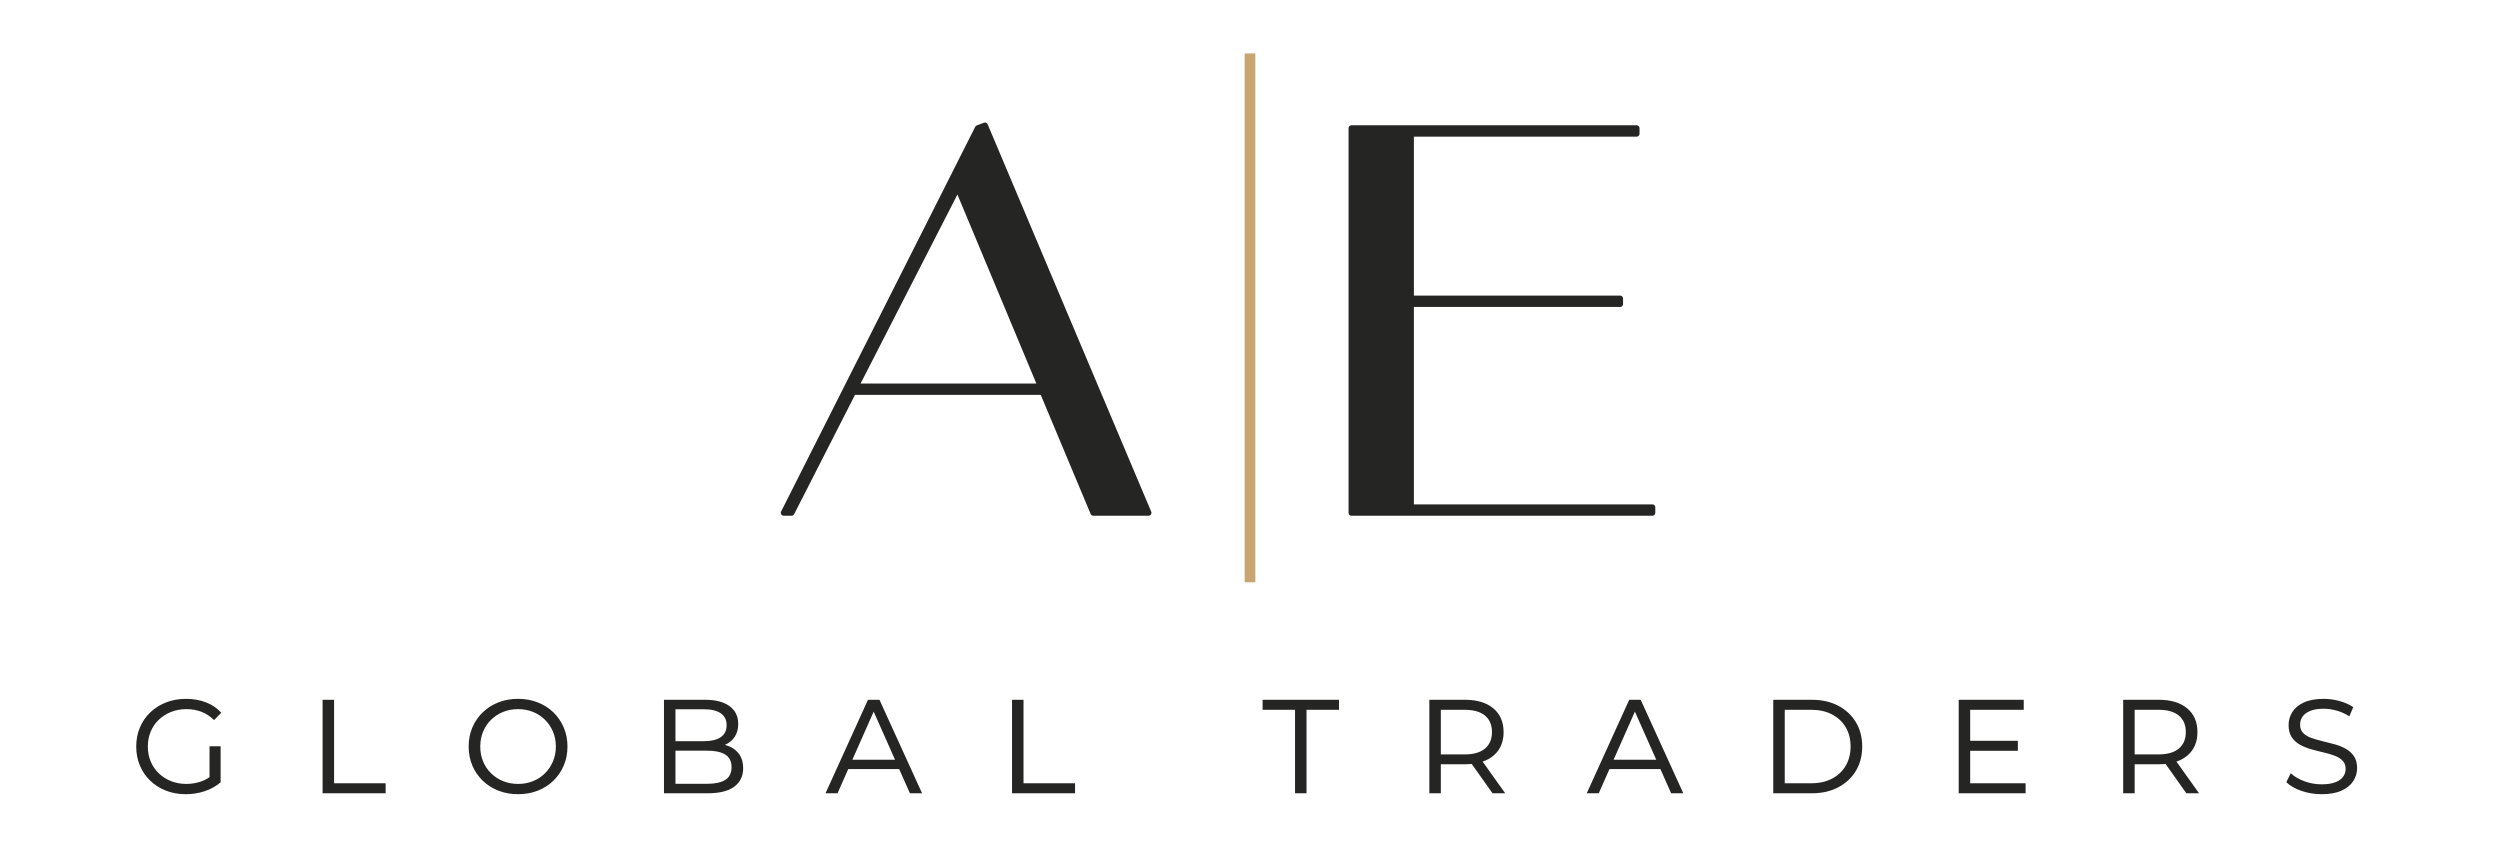
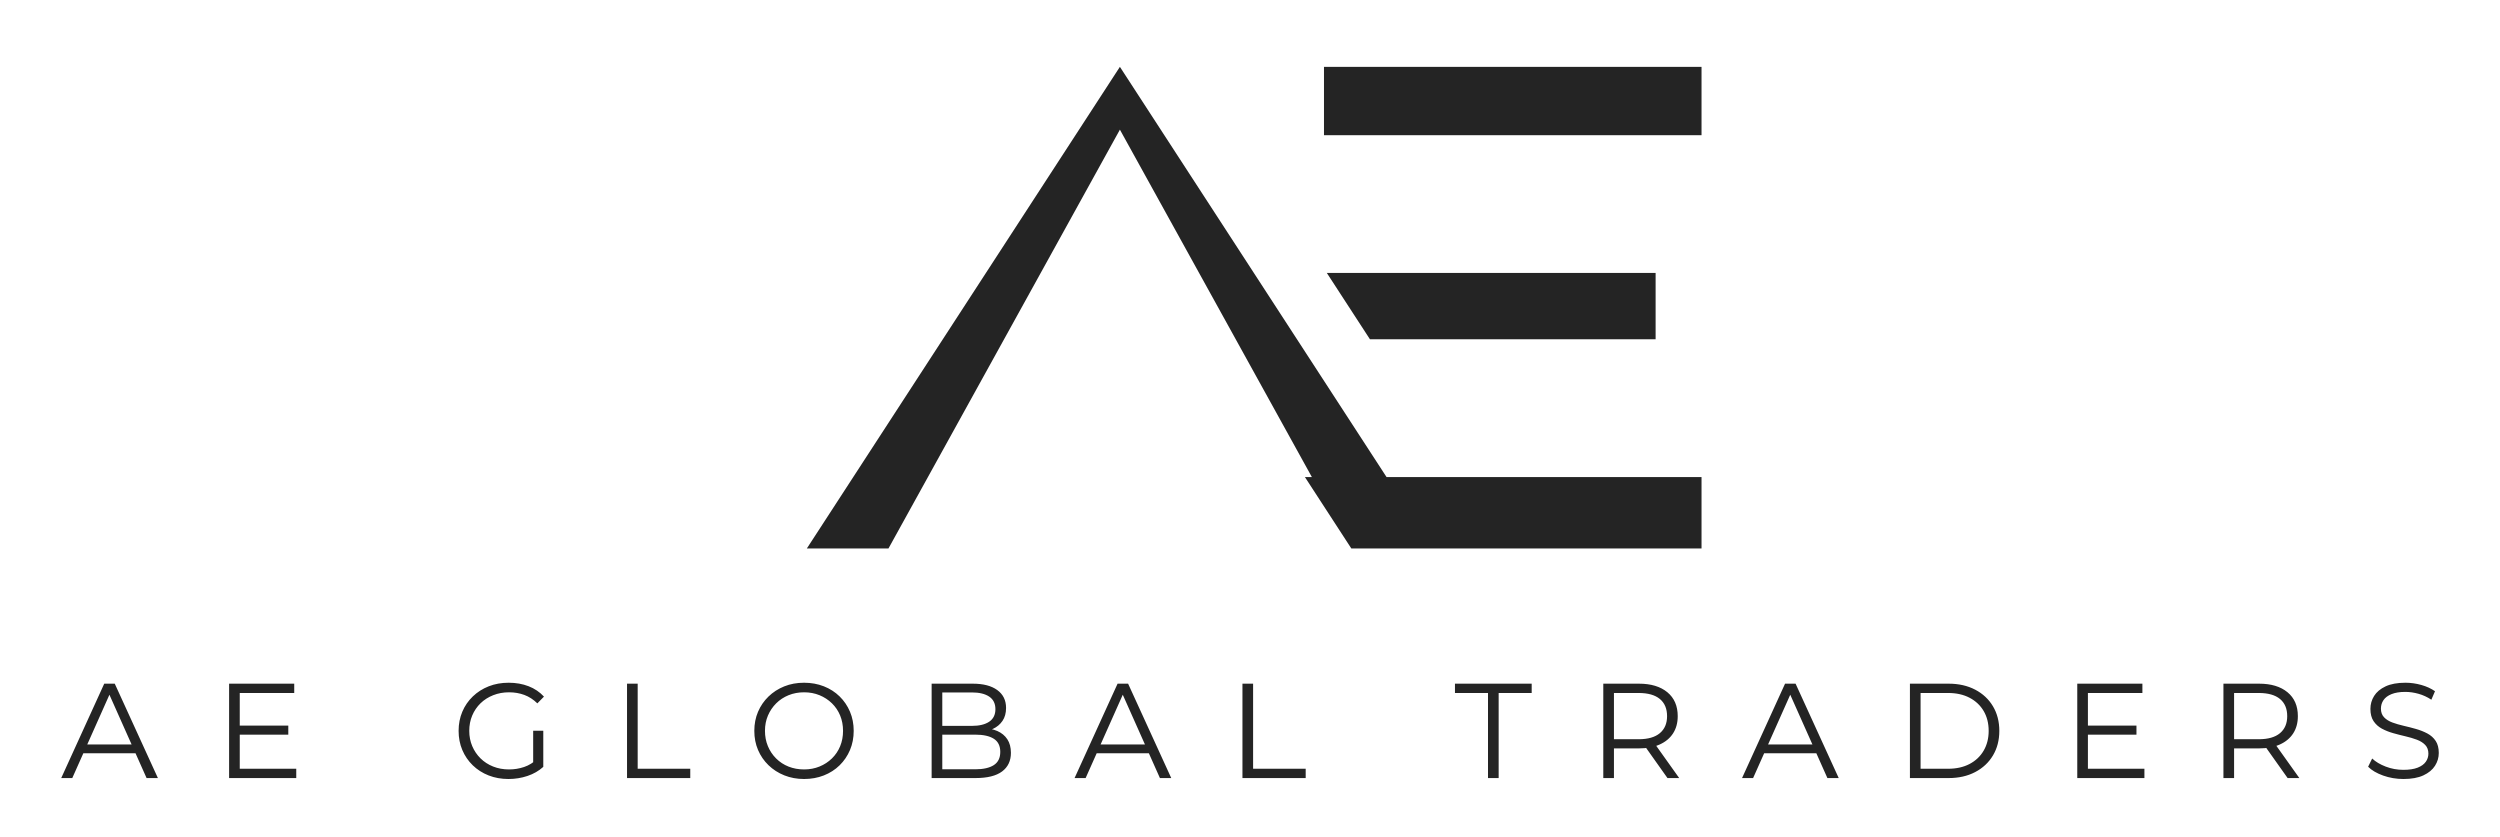
- <svg xmlns="http://www.w3.org/2000/svg" viewBox="16 4 468 162" role="img" aria-label="AE Global Traders">
-   <path fill="#252524" stroke="#252524" stroke-width="1.1" stroke-linejoin="round" d="M164.175 100.0H162.717L199.045 28.0L200.382 27.486L231.0 100.0H220.672L211.195 77.371H175.717ZM195.279 39.109 176.203 76.343H210.831Z" />
-   <path fill="#252524" stroke="#252524" stroke-width="1.1" stroke-linejoin="round" d="M322.37 28.0V29.029H280.13V59.886H319.286V60.914H280.13V98.971H325.32V100.0H269.0V28.0Z" />
-   <path fill="#252524" d="M50.775 152.675Q48.775 152.675 47.075 152.012Q45.375 151.35 44.125 150.15Q42.875 148.95 42.188 147.312Q41.5 145.675 41.5 143.75Q41.5 141.825 42.188 140.188Q42.875 138.55 44.138 137.35Q45.4 136.15 47.1 135.488Q48.8 134.825 50.8 134.825Q52.85 134.825 54.55 135.475Q56.25 136.125 57.425 137.425L56.075 138.8Q54.975 137.725 53.688 137.238Q52.4 136.75 50.9 136.75Q49.35 136.75 48.025 137.275Q46.7 137.8 45.713 138.75Q44.725 139.7 44.2 140.975Q43.675 142.25 43.675 143.75Q43.675 145.25 44.2 146.525Q44.725 147.8 45.713 148.75Q46.7 149.7 48.013 150.225Q49.325 150.75 50.875 150.75Q52.325 150.75 53.638 150.3Q54.95 149.85 56.05 148.8L57.3 150.45Q56.025 151.55 54.313 152.113Q52.6 152.675 50.775 152.675ZM57.3 150.45 55.225 150.175V143.7H57.3Z M76.39 152.5V135.0H78.54V150.625H88.19V152.5Z M112.981 152.675Q111.006 152.675 109.306 152.012Q107.606 151.35 106.356 150.137Q105.106 148.925 104.418 147.3Q103.731 145.675 103.731 143.75Q103.731 141.825 104.418 140.2Q105.106 138.575 106.356 137.363Q107.606 136.15 109.293 135.488Q110.981 134.825 112.981 134.825Q114.981 134.825 116.668 135.488Q118.356 136.15 119.593 137.35Q120.831 138.55 121.531 140.188Q122.231 141.825 122.231 143.75Q122.231 145.675 121.531 147.312Q120.831 148.95 119.593 150.15Q118.356 151.35 116.668 152.012Q114.981 152.675 112.981 152.675ZM112.981 150.75Q114.506 150.75 115.793 150.225Q117.081 149.7 118.031 148.75Q118.981 147.8 119.518 146.525Q120.056 145.25 120.056 143.75Q120.056 142.225 119.518 140.962Q118.981 139.7 118.031 138.75Q117.081 137.8 115.793 137.275Q114.506 136.75 112.981 136.75Q111.456 136.75 110.168 137.275Q108.881 137.8 107.918 138.75Q106.956 139.7 106.431 140.975Q105.906 142.25 105.906 143.75Q105.906 145.25 106.431 146.525Q106.956 147.8 107.918 148.75Q108.881 149.7 110.168 150.225Q111.456 150.75 112.981 150.75Z M140.296 152.5V135.0H147.996Q150.946 135.0 152.571 136.188Q154.196 137.375 154.196 139.525Q154.196 140.925 153.546 141.913Q152.896 142.9 151.796 143.4Q150.696 143.9 149.371 143.9L149.821 143.225Q151.396 143.225 152.584 143.75Q153.771 144.275 154.446 145.288Q155.121 146.3 155.121 147.8Q155.121 150.025 153.459 151.262Q151.796 152.5 148.496 152.5ZM142.446 150.725H148.421Q150.621 150.725 151.784 149.988Q152.946 149.25 152.946 147.625Q152.946 146.0 151.784 145.262Q150.621 144.525 148.421 144.525H142.246V142.75H147.796Q149.821 142.75 150.921 142.0Q152.021 141.25 152.021 139.75Q152.021 138.275 150.921 137.525Q149.821 136.775 147.796 136.775H142.446Z M170.537 152.5 178.487 135.0H180.637L188.612 152.5H186.337L179.112 136.225H179.987L172.787 152.5ZM173.787 147.975 174.412 146.225H184.412L185.062 147.975Z M205.452 152.5V135.0H207.602V150.625H217.252V152.5Z M258.433 152.5V136.875H252.358V135.0H266.658V136.875H260.583V152.5Z M283.573 152.5V135.0H290.248Q293.623 135.0 295.548 136.6Q297.473 138.2 297.473 141.05Q297.473 142.925 296.611 144.275Q295.748 145.625 294.123 146.35Q292.498 147.075 290.248 147.075H284.748L285.723 146.075V152.5ZM295.398 152.5 290.898 146.15H293.248L297.773 152.5ZM285.723 146.25 284.748 145.225H290.198Q292.698 145.225 293.998 144.125Q295.298 143.025 295.298 141.05Q295.298 139.05 293.998 137.963Q292.698 136.875 290.198 136.875H284.748L285.723 135.825Z M313.038 152.5 320.988 135.0H323.138L331.113 152.5H328.838L321.613 136.225H322.488L315.288 152.5ZM316.288 147.975 316.913 146.225H326.913L327.563 147.975Z M347.954 152.5V135.0H355.179Q358.004 135.0 360.116 136.113Q362.229 137.225 363.416 139.188Q364.604 141.15 364.604 143.75Q364.604 146.35 363.416 148.312Q362.229 150.275 360.116 151.387Q358.004 152.5 355.179 152.5ZM350.104 150.625H355.079Q357.329 150.625 358.979 149.75Q360.629 148.875 361.529 147.325Q362.429 145.775 362.429 143.75Q362.429 141.7 361.529 140.162Q360.629 138.625 358.979 137.75Q357.329 136.875 355.079 136.875H350.104Z M382.669 152.5V135.0H394.844V136.875H384.819V150.625H395.194V152.5ZM384.619 144.55V142.675H393.744V144.55Z M413.46 152.5V135.0H420.135Q423.51 135.0 425.435 136.6Q427.36 138.2 427.36 141.05Q427.36 142.925 426.497 144.275Q425.635 145.625 424.01 146.35Q422.385 147.075 420.135 147.075H414.635L415.61 146.075V152.5ZM425.285 152.5 420.785 146.15H423.135L427.66 152.5ZM415.61 146.25 414.635 145.225H420.085Q422.585 145.225 423.885 144.125Q425.185 143.025 425.185 141.05Q425.185 139.05 423.885 137.963Q422.585 136.875 420.085 136.875H414.635L415.61 135.825Z M450.6 152.675Q448.625 152.675 446.825 152.05Q445.025 151.425 444 150.425L444.825 148.75Q445.8 149.65 447.35 150.238Q448.9 150.825 450.6 150.825Q452.175 150.825 453.175 150.438Q454.175 150.05 454.637 149.4Q455.1 148.75 455.1 147.925Q455.1 146.975 454.525 146.387Q453.95 145.8 453 145.45Q452.05 145.1 450.912 144.837Q449.775 144.575 448.625 144.25Q447.475 143.925 446.537 143.4Q445.6 142.875 445.012 142.0Q444.425 141.125 444.425 139.725Q444.425 138.4 445.125 137.288Q445.825 136.175 447.287 135.5Q448.75 134.825 451 134.825Q452.5 134.825 453.975 135.238Q455.45 135.65 456.525 136.375L455.8 138.1Q454.675 137.375 453.425 137.025Q452.175 136.675 451 136.675Q449.475 136.675 448.487 137.075Q447.5 137.475 447.037 138.15Q446.575 138.825 446.575 139.65Q446.575 140.625 447.15 141.213Q447.725 141.8 448.675 142.137Q449.625 142.475 450.775 142.75Q451.925 143.025 453.062 143.338Q454.2 143.65 455.137 144.175Q456.075 144.7 456.662 145.562Q457.25 146.425 457.25 147.8Q457.25 149.1 456.537 150.212Q455.825 151.325 454.35 152.0Q452.875 152.675 450.6 152.675Z" />
-   <rect x="249.00" y="14.0" width="2.0" height="99.0" fill="#C8A573" />
+ <svg xmlns="http://www.w3.org/2000/svg" viewBox="36 28 490 164" role="img" aria-label="AE Global Traders">
+   <path fill="#242424" d="M255.50,41.10 L316.86,135.50 L300.86,135.50 L255.50,53.41 L210.14,135.50 L194.14,135.50 Z M295.50,41.10 L369.50,41.10 L369.50,54.50 L295.50,54.50 Z M296.06,81.50 L360.50,81.50 L360.50,94.50 L304.51,94.50 Z M291.76,121.50 L369.50,121.50 L369.50,135.50 L300.86,135.50 Z" />
+   <path fill="#242424" d="M48 180.5 56.431 162.0H58.492L66.949 180.5H64.729L57.012 163.189H57.884L50.167 180.5ZM51.356 175.637 51.964 173.919H62.668L63.276 175.637Z M80.904 180.5V162.0H93.669V163.824H82.992V178.676H94.066V180.5ZM82.781 171.99V170.219H92.506V171.99Z M135.666 180.685Q133.551 180.685 131.768 179.985Q129.984 179.284 128.662 178.002Q127.341 176.721 126.614 175.003Q125.887 173.285 125.887 171.25Q125.887 169.215 126.614 167.497Q127.341 165.779 128.675 164.498Q130.01 163.216 131.794 162.515Q133.578 161.815 135.692 161.815Q137.833 161.815 139.604 162.502Q141.374 163.189 142.616 164.537L141.321 165.859Q140.159 164.722 138.771 164.207Q137.384 163.691 135.771 163.691Q134.106 163.691 132.666 164.26Q131.226 164.828 130.182 165.845Q129.138 166.863 128.556 168.237Q127.975 169.611 127.975 171.25Q127.975 172.862 128.556 174.236Q129.138 175.611 130.182 176.641Q131.226 177.672 132.653 178.24Q134.08 178.809 135.771 178.809Q137.304 178.809 138.718 178.333Q140.132 177.857 141.295 176.747L142.484 178.306Q141.163 179.496 139.379 180.09Q137.595 180.685 135.666 180.685ZM142.484 178.306 140.502 178.042V171.224H142.484Z M158.897 180.5V162.0H160.985V178.676H171.292V180.5Z M193.599 180.685Q191.511 180.685 189.727 179.971Q187.943 179.258 186.621 177.976Q185.3 176.694 184.573 174.99Q183.846 173.285 183.846 171.25Q183.846 169.215 184.573 167.51Q185.3 165.806 186.621 164.524Q187.943 163.242 189.714 162.529Q191.484 161.815 193.599 161.815Q195.686 161.815 197.47 162.515Q199.254 163.216 200.563 164.498Q201.871 165.779 202.598 167.497Q203.324 169.215 203.324 171.25Q203.324 173.285 202.598 175.003Q201.871 176.721 200.563 178.002Q199.254 179.284 197.47 179.985Q195.686 180.685 193.599 180.685ZM193.599 178.809Q195.237 178.809 196.625 178.24Q198.012 177.672 199.056 176.655Q200.1 175.637 200.668 174.263Q201.236 172.889 201.236 171.25Q201.236 169.611 200.668 168.237Q200.1 166.863 199.056 165.845Q198.012 164.828 196.625 164.26Q195.237 163.691 193.599 163.691Q191.96 163.691 190.559 164.26Q189.159 164.828 188.128 165.859Q187.097 166.889 186.516 168.25Q185.934 169.611 185.934 171.25Q185.934 172.862 186.503 174.236Q187.071 175.611 188.115 176.655Q189.159 177.699 190.559 178.254Q191.96 178.809 193.599 178.809Z M218.601 180.5V162.0H226.661Q229.754 162.0 231.471 163.255Q233.189 164.511 233.189 166.757Q233.189 168.264 232.489 169.294Q231.789 170.325 230.599 170.867Q229.41 171.409 228.009 171.409L228.459 170.721Q230.203 170.721 231.471 171.276Q232.74 171.831 233.44 172.902Q234.141 173.972 234.141 175.558Q234.141 177.91 232.41 179.205Q230.679 180.5 227.19 180.5ZM220.689 178.782H227.137Q229.516 178.782 230.784 177.963Q232.053 177.144 232.053 175.373Q232.053 173.602 230.784 172.796Q229.516 171.99 227.137 171.99H220.477V170.272H226.503Q228.67 170.272 229.886 169.453Q231.101 168.634 231.101 166.995Q231.101 165.356 229.886 164.537Q228.67 163.718 226.503 163.718H220.689Z M246.616 180.5 255.046 162.0H257.108L265.565 180.5H263.345L255.628 163.189H256.5L248.783 180.5ZM249.972 175.637 250.58 173.919H261.284L261.891 175.637Z M279.52 180.5V162.0H281.608V178.676H291.915V180.5Z M327.648 180.5V163.824H321.173V162.0H336.211V163.824H329.736V180.5Z M350.245 180.5V162.0H357.222Q360.764 162.0 362.799 163.678Q364.834 165.356 364.834 168.369Q364.834 170.325 363.922 171.739Q363.01 173.153 361.305 173.919Q359.601 174.686 357.222 174.686H351.408L352.333 173.734V180.5ZM362.825 180.5 358.068 173.787H360.341L365.124 180.5ZM352.333 173.893 351.408 172.889H357.169Q359.918 172.889 361.332 171.699Q362.746 170.51 362.746 168.369Q362.746 166.176 361.332 165Q359.918 163.824 357.169 163.824H351.408L352.333 162.793Z M377.441 180.5 385.871 162.0H387.933L396.39 180.5H394.17L386.453 163.189H387.325L379.608 180.5ZM380.797 175.637 381.405 173.919H392.109L392.716 175.637Z M410.345 180.5V162.0H417.93Q420.89 162.0 423.136 163.176Q425.383 164.352 426.625 166.44Q427.867 168.528 427.867 171.25Q427.867 173.972 426.625 176.06Q425.383 178.148 423.136 179.324Q420.89 180.5 417.93 180.5ZM412.433 178.676H417.824Q420.256 178.676 422.04 177.738Q423.824 176.8 424.801 175.122Q425.779 173.444 425.779 171.25Q425.779 169.03 424.801 167.365Q423.824 165.7 422.04 164.762Q420.256 163.824 417.824 163.824H412.433Z M443.144 180.5V162.0H455.909V163.824H445.231V178.676H456.305V180.5ZM445.02 171.99V170.219H454.746V171.99Z M471.793 180.5V162.0H478.77Q482.311 162.0 484.346 163.678Q486.381 165.356 486.381 168.369Q486.381 170.325 485.47 171.739Q484.558 173.153 482.853 173.919Q481.149 174.686 478.77 174.686H472.956L473.881 173.734V180.5ZM484.373 180.5 479.616 173.787H481.889L486.672 180.5ZM473.881 173.893 472.956 172.889H478.717Q481.466 172.889 482.88 171.699Q484.294 170.51 484.294 168.369Q484.294 166.176 482.88 165Q481.466 163.824 478.717 163.824H472.956L473.881 162.793Z M507.076 180.685Q504.988 180.685 503.098 180.011Q501.209 179.337 500.151 178.28L500.944 176.668Q501.949 177.619 503.6 178.254Q505.252 178.888 507.049 178.888Q508.767 178.888 509.851 178.465Q510.934 178.042 511.45 177.315Q511.965 176.589 511.965 175.716Q511.965 174.659 511.344 174.012Q510.723 173.364 509.705 172.981Q508.688 172.598 507.485 172.32Q506.283 172.043 505.067 171.699Q503.851 171.356 502.847 170.814Q501.843 170.272 501.222 169.347Q500.601 168.422 500.601 166.942Q500.601 165.568 501.327 164.405Q502.054 163.242 503.574 162.529Q505.094 161.815 507.472 161.815Q509.031 161.815 510.577 162.251Q512.124 162.687 513.26 163.48L512.546 165.145Q511.357 164.352 510.022 163.982Q508.688 163.612 507.446 163.612Q505.807 163.612 504.737 164.048Q503.666 164.484 503.164 165.224Q502.662 165.964 502.662 166.889Q502.662 167.946 503.283 168.594Q503.904 169.241 504.909 169.611Q505.913 169.981 507.129 170.259Q508.344 170.536 509.547 170.88Q510.749 171.224 511.767 171.765Q512.784 172.307 513.392 173.219Q514 174.131 514 175.584Q514 176.932 513.26 178.095Q512.52 179.258 510.987 179.971Q509.454 180.685 507.076 180.685Z" />
</svg>
